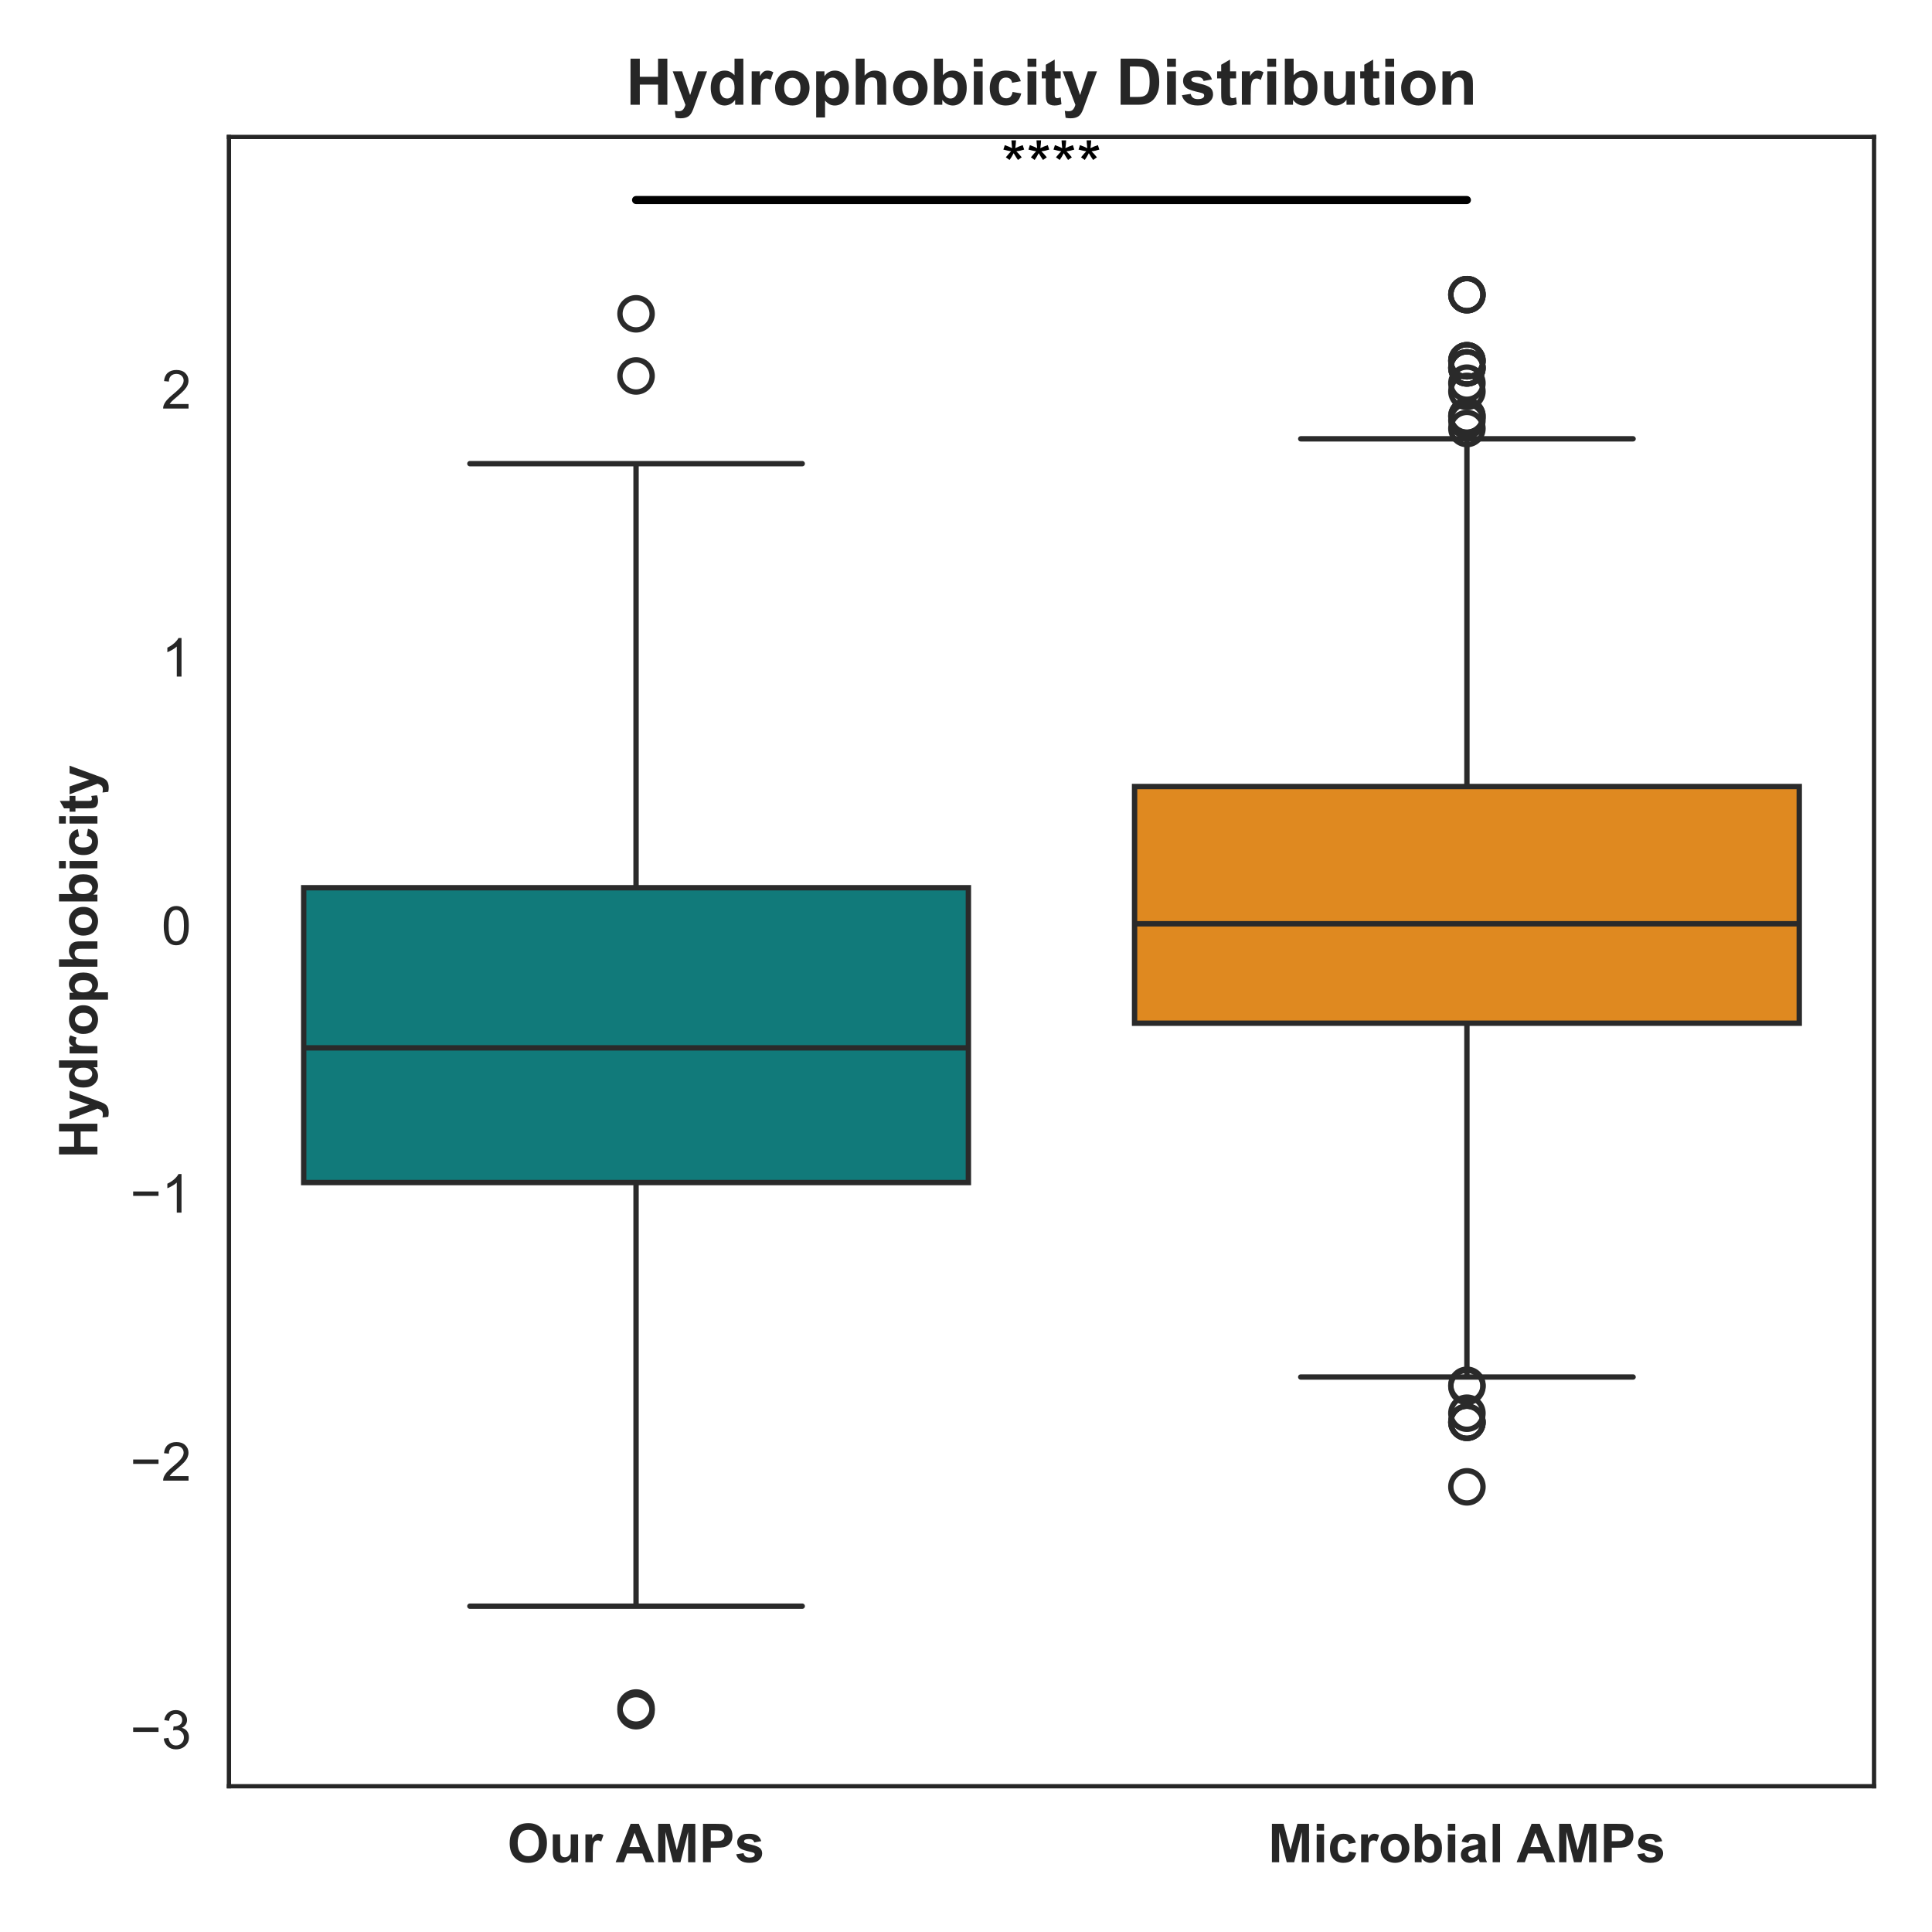
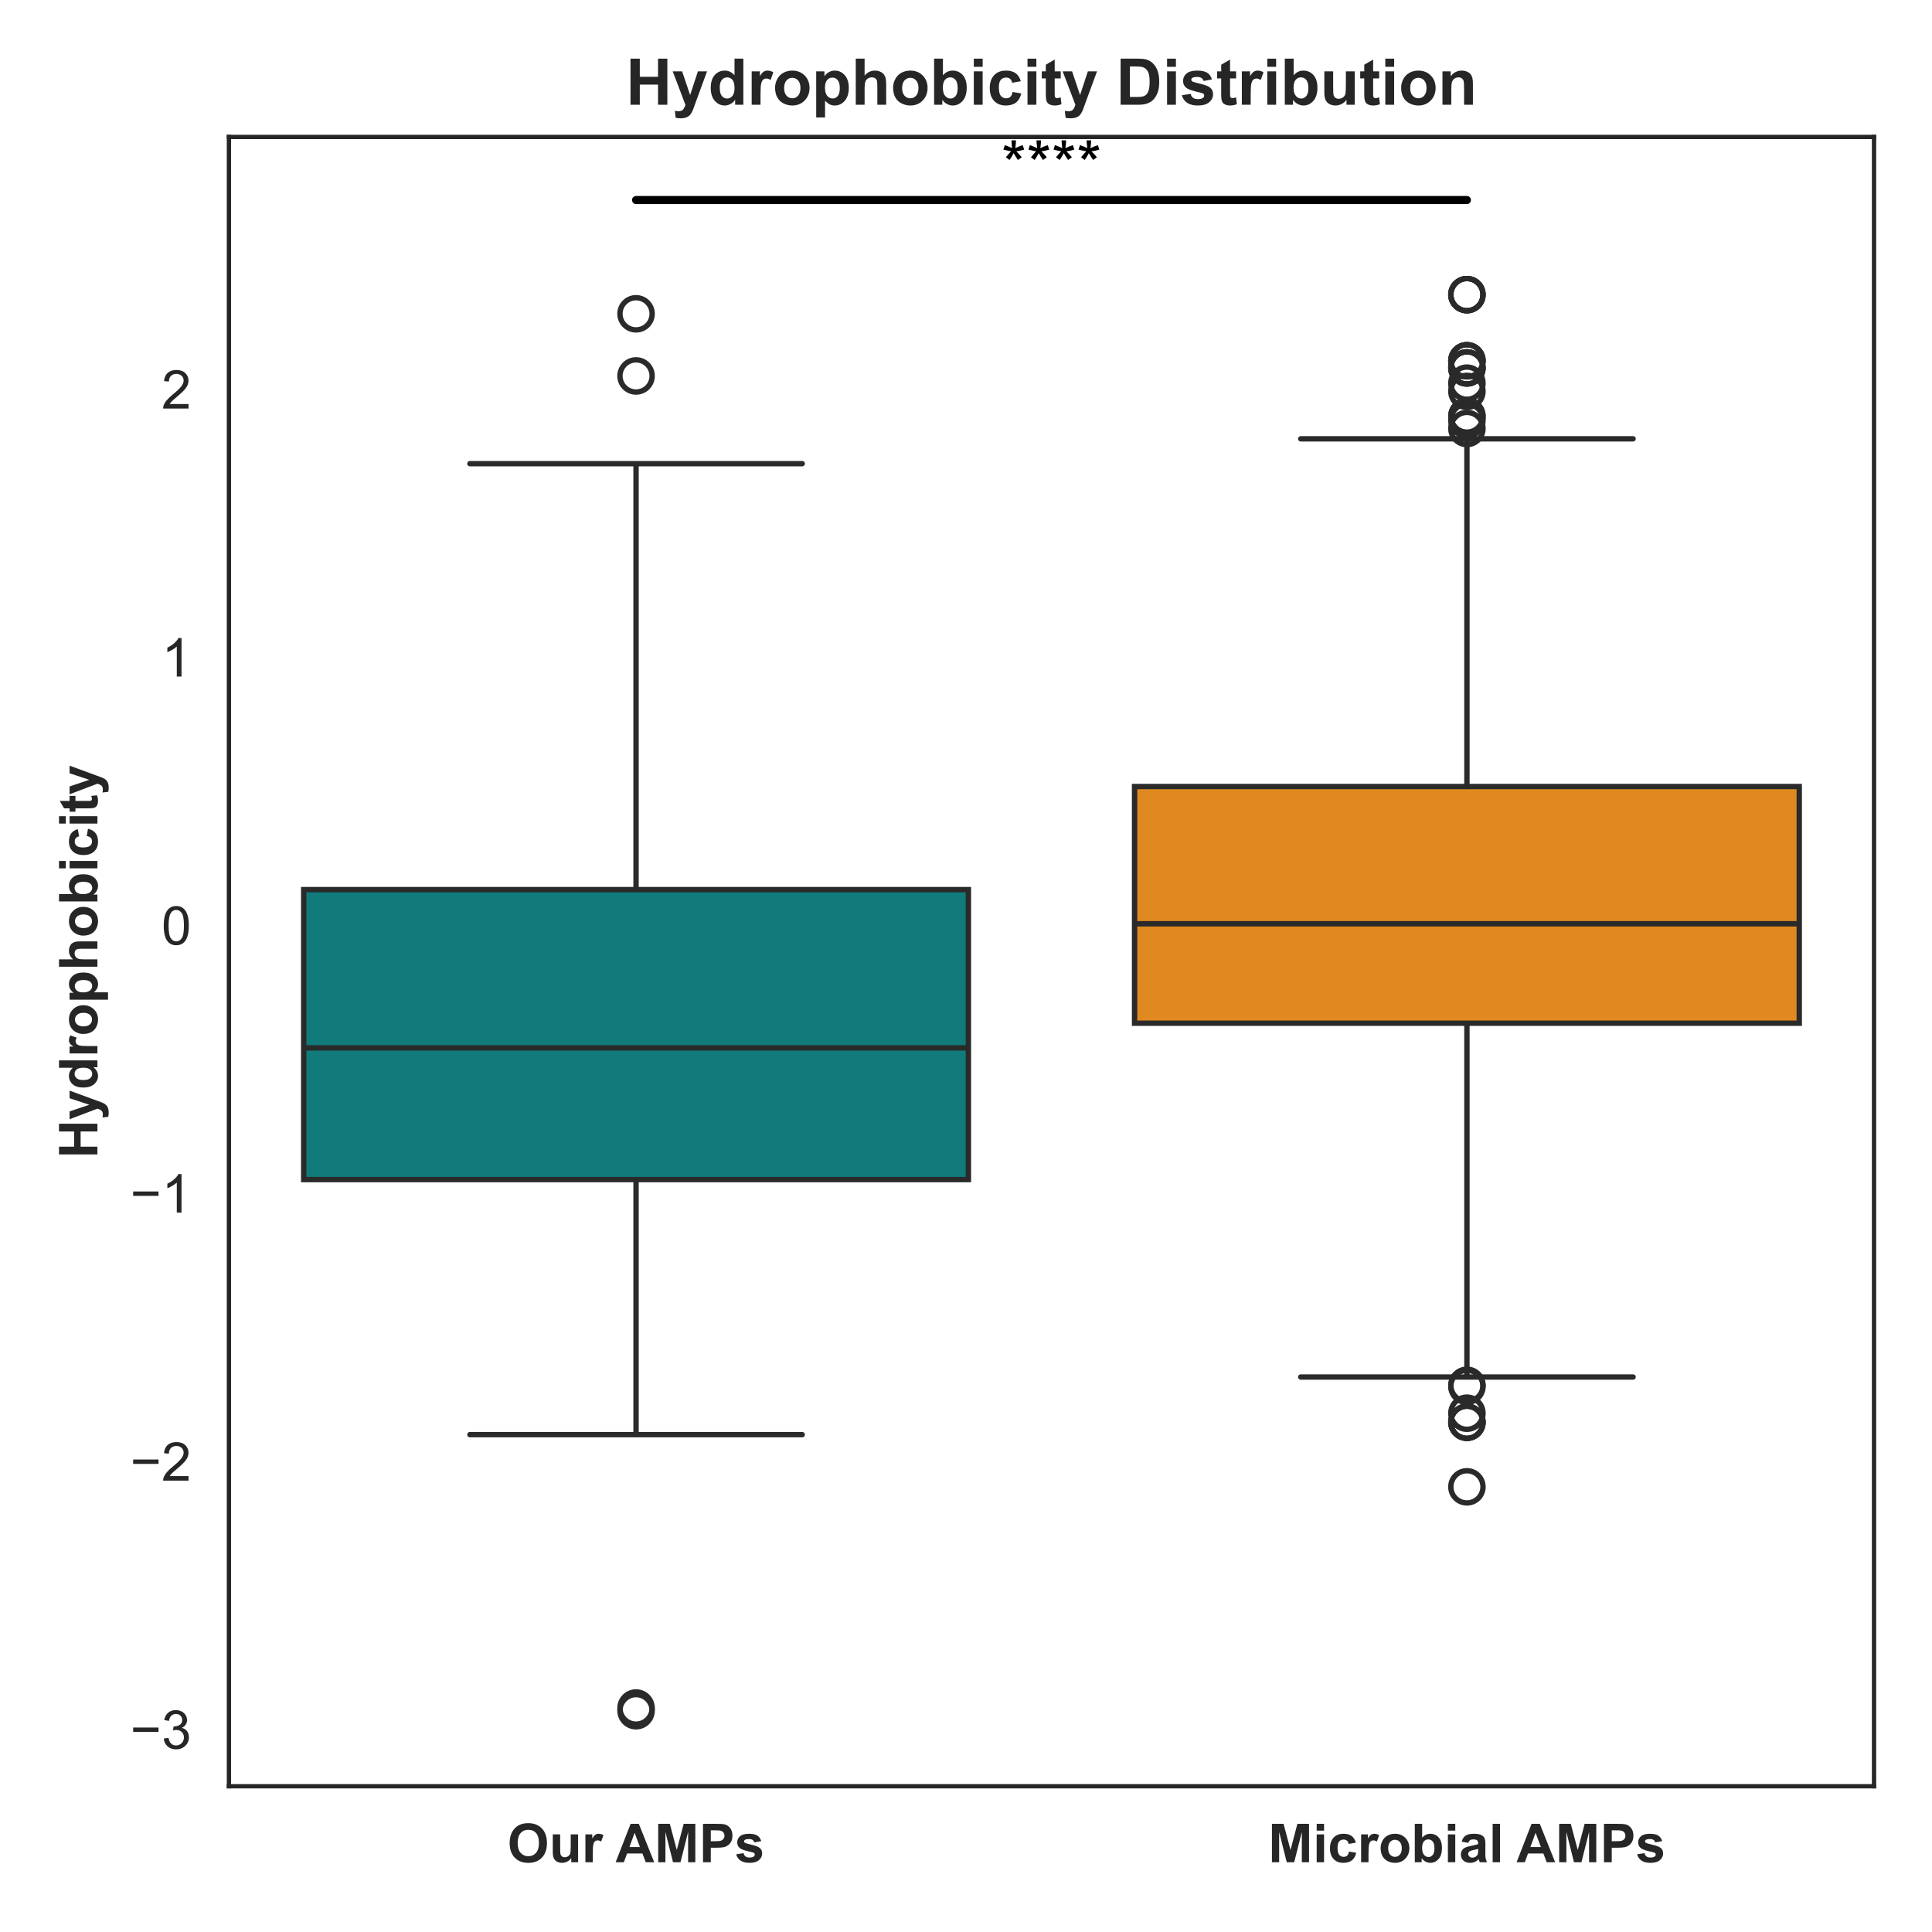
<svg xmlns="http://www.w3.org/2000/svg" xmlns:xlink="http://www.w3.org/1999/xlink" width="360pt" height="360pt" viewBox="0 0 360 360" version="1.1">
  <defs>
    <style type="text/css">*{stroke-linejoin: round; stroke-linecap: butt}</style>
  </defs>
  <g id="figure_1">
    <g id="patch_1">
      <path d="M 0 360  L 360 360  L 360 0  L 0 0  z " style="fill: #ffffff" />
    </g>
    <g id="axes_1">
      <g id="patch_2">
        <path d="M 42.657 332.84  L 349.2 332.84  L 349.2 25.519  L 42.657 25.519  z " style="fill: #ffffff" />
      </g>
      <g id="matplotlib.axis_1">
        <g id="xtick_1">
          <g id="text_1">
            <g style="fill: #262626" transform="translate(94.537 346.9978) scale(0.1 -0.1)">
              <defs>
                <path id="Arial-BoldMT-4f" d="M 278 2263  Q 278 2963 488 3438  Q 644 3788 914 4066  Q 1184 4344 1506 4478  Q 1934 4659 2494 4659  Q 3506 4659 4114 4031  Q 4722 3403 4722 2284  Q 4722 1175 4119 548  Q 3516 -78 2506 -78  Q 1484 -78 881 545  Q 278 1169 278 2263  z M 1231 2294  Q 1231 1516 1590 1114  Q 1950 713 2503 713  Q 3056 713 3411 1111  Q 3766 1509 3766 2306  Q 3766 3094 3420 3481  Q 3075 3869 2503 3869  Q 1931 3869 1581 3476  Q 1231 3084 1231 2294  z " transform="scale(0.015625)" />
                <path id="Arial-BoldMT-75" d="M 2644 0  L 2644 497  Q 2463 231 2167 78  Q 1872 -75 1544 -75  Q 1209 -75 943 72  Q 678 219 559 484  Q 441 750 441 1219  L 441 3319  L 1319 3319  L 1319 1794  Q 1319 1094 1367 936  Q 1416 778 1544 686  Q 1672 594 1869 594  Q 2094 594 2272 717  Q 2450 841 2515 1023  Q 2581 1206 2581 1919  L 2581 3319  L 3459 3319  L 3459 0  L 2644 0  z " transform="scale(0.015625)" />
                <path id="Arial-BoldMT-72" d="M 1300 0  L 422 0  L 422 3319  L 1238 3319  L 1238 2847  Q 1447 3181 1614 3287  Q 1781 3394 1994 3394  Q 2294 3394 2572 3228  L 2300 2463  Q 2078 2606 1888 2606  Q 1703 2606 1575 2504  Q 1447 2403 1373 2137  Q 1300 1872 1300 1025  L 1300 0  z " transform="scale(0.015625)" />
                <path id="Arial-BoldMT-20" transform="scale(0.015625)" />
                <path id="Arial-BoldMT-41" d="M 4597 0  L 3591 0  L 3191 1041  L 1359 1041  L 981 0  L 0 0  L 1784 4581  L 2763 4581  L 4597 0  z M 2894 1813  L 2263 3513  L 1644 1813  L 2894 1813  z " transform="scale(0.015625)" />
                <path id="Arial-BoldMT-4d" d="M 453 0  L 453 4581  L 1838 4581  L 2669 1456  L 3491 4581  L 4878 4581  L 4878 0  L 4019 0  L 4019 3606  L 3109 0  L 2219 0  L 1313 3606  L 1313 0  L 453 0  z " transform="scale(0.015625)" />
                <path id="Arial-BoldMT-50" d="M 466 0  L 466 4581  L 1950 4581  Q 2794 4581 3050 4513  Q 3444 4409 3709 4064  Q 3975 3719 3975 3172  Q 3975 2750 3822 2462  Q 3669 2175 3433 2011  Q 3197 1847 2953 1794  Q 2622 1728 1994 1728  L 1391 1728  L 1391 0  L 466 0  z M 1391 3806  L 1391 2506  L 1897 2506  Q 2444 2506 2628 2578  Q 2813 2650 2917 2803  Q 3022 2956 3022 3159  Q 3022 3409 2875 3571  Q 2728 3734 2503 3775  Q 2338 3806 1838 3806  L 1391 3806  z " transform="scale(0.015625)" />
                <path id="Arial-BoldMT-73" d="M 150 947  L 1031 1081  Q 1088 825 1259 692  Q 1431 559 1741 559  Q 2081 559 2253 684  Q 2369 772 2369 919  Q 2369 1019 2306 1084  Q 2241 1147 2013 1200  Q 950 1434 666 1628  Q 272 1897 272 2375  Q 272 2806 612 3100  Q 953 3394 1669 3394  Q 2350 3394 2681 3172  Q 3013 2950 3138 2516  L 2309 2363  Q 2256 2556 2107 2659  Q 1959 2763 1684 2763  Q 1338 2763 1188 2666  Q 1088 2597 1088 2488  Q 1088 2394 1175 2328  Q 1294 2241 1995 2081  Q 2697 1922 2975 1691  Q 3250 1456 3250 1038  Q 3250 581 2869 253  Q 2488 -75 1741 -75  Q 1063 -75 667 200  Q 272 475 150 947  z " transform="scale(0.015625)" />
              </defs>
              <use xlink:href="#Arial-BoldMT-4f" />
              <use xlink:href="#Arial-BoldMT-75" transform="translate(77.7832 0)" />
              <use xlink:href="#Arial-BoldMT-72" transform="translate(138.8672 0)" />
              <use xlink:href="#Arial-BoldMT-20" transform="translate(177.7832 0)" />
              <use xlink:href="#Arial-BoldMT-41" transform="translate(201.8164 0)" />
              <use xlink:href="#Arial-BoldMT-4d" transform="translate(274.0332 0)" />
              <use xlink:href="#Arial-BoldMT-50" transform="translate(357.334 0)" />
              <use xlink:href="#Arial-BoldMT-73" transform="translate(424.0332 0)" />
            </g>
          </g>
        </g>
        <g id="xtick_2">
          <g id="text_2">
            <g style="fill: #262626" transform="translate(236.2986 346.9978) scale(0.1 -0.1)">
              <defs>
                <path id="Arial-BoldMT-69" d="M 459 3769  L 459 4581  L 1338 4581  L 1338 3769  L 459 3769  z M 459 0  L 459 3319  L 1338 3319  L 1338 0  L 459 0  z " transform="scale(0.015625)" />
                <path id="Arial-BoldMT-63" d="M 3353 2338  L 2488 2181  Q 2444 2441 2289 2572  Q 2134 2703 1888 2703  Q 1559 2703 1364 2476  Q 1169 2250 1169 1719  Q 1169 1128 1367 884  Q 1566 641 1900 641  Q 2150 641 2309 783  Q 2469 925 2534 1272  L 3397 1125  Q 3263 531 2881 228  Q 2500 -75 1859 -75  Q 1131 -75 698 384  Q 266 844 266 1656  Q 266 2478 700 2936  Q 1134 3394 1875 3394  Q 2481 3394 2839 3133  Q 3197 2872 3353 2338  z " transform="scale(0.015625)" />
                <path id="Arial-BoldMT-6f" d="M 256 1706  Q 256 2144 472 2553  Q 688 2963 1083 3178  Q 1478 3394 1966 3394  Q 2719 3394 3200 2905  Q 3681 2416 3681 1669  Q 3681 916 3195 420  Q 2709 -75 1972 -75  Q 1516 -75 1102 131  Q 688 338 472 736  Q 256 1134 256 1706  z M 1156 1659  Q 1156 1166 1390 903  Q 1625 641 1969 641  Q 2313 641 2545 903  Q 2778 1166 2778 1666  Q 2778 2153 2545 2415  Q 2313 2678 1969 2678  Q 1625 2678 1390 2415  Q 1156 2153 1156 1659  z " transform="scale(0.015625)" />
                <path id="Arial-BoldMT-62" d="M 422 0  L 422 4581  L 1300 4581  L 1300 2931  Q 1706 3394 2263 3394  Q 2869 3394 3266 2955  Q 3663 2516 3663 1694  Q 3663 844 3258 384  Q 2853 -75 2275 -75  Q 1991 -75 1714 67  Q 1438 209 1238 488  L 1238 0  L 422 0  z M 1294 1731  Q 1294 1216 1456 969  Q 1684 619 2063 619  Q 2353 619 2558 867  Q 2763 1116 2763 1650  Q 2763 2219 2556 2470  Q 2350 2722 2028 2722  Q 1713 2722 1503 2476  Q 1294 2231 1294 1731  z " transform="scale(0.015625)" />
                <path id="Arial-BoldMT-61" d="M 1116 2306  L 319 2450  Q 453 2931 781 3162  Q 1109 3394 1756 3394  Q 2344 3394 2631 3255  Q 2919 3116 3036 2902  Q 3153 2688 3153 2116  L 3144 1091  Q 3144 653 3186 445  Q 3228 238 3344 0  L 2475 0  Q 2441 88 2391 259  Q 2369 338 2359 363  Q 2134 144 1878 34  Q 1622 -75 1331 -75  Q 819 -75 523 203  Q 228 481 228 906  Q 228 1188 362 1408  Q 497 1628 739 1745  Q 981 1863 1438 1950  Q 2053 2066 2291 2166  L 2291 2253  Q 2291 2506 2166 2614  Q 2041 2722 1694 2722  Q 1459 2722 1328 2630  Q 1197 2538 1116 2306  z M 2291 1594  Q 2122 1538 1756 1459  Q 1391 1381 1278 1306  Q 1106 1184 1106 997  Q 1106 813 1243 678  Q 1381 544 1594 544  Q 1831 544 2047 700  Q 2206 819 2256 991  Q 2291 1103 2291 1419  L 2291 1594  z " transform="scale(0.015625)" />
                <path id="Arial-BoldMT-6c" d="M 459 0  L 459 4581  L 1338 4581  L 1338 0  L 459 0  z " transform="scale(0.015625)" />
              </defs>
              <use xlink:href="#Arial-BoldMT-4d" />
              <use xlink:href="#Arial-BoldMT-69" transform="translate(83.30078 0)" />
              <use xlink:href="#Arial-BoldMT-63" transform="translate(111.084 0)" />
              <use xlink:href="#Arial-BoldMT-72" transform="translate(166.6992 0)" />
              <use xlink:href="#Arial-BoldMT-6f" transform="translate(205.6152 0)" />
              <use xlink:href="#Arial-BoldMT-62" transform="translate(266.6992 0)" />
              <use xlink:href="#Arial-BoldMT-69" transform="translate(327.7832 0)" />
              <use xlink:href="#Arial-BoldMT-61" transform="translate(355.5664 0)" />
              <use xlink:href="#Arial-BoldMT-6c" transform="translate(411.1816 0)" />
              <use xlink:href="#Arial-BoldMT-20" transform="translate(438.9648 0)" />
              <use xlink:href="#Arial-BoldMT-41" transform="translate(462.998 0)" />
              <use xlink:href="#Arial-BoldMT-4d" transform="translate(535.2148 0)" />
              <use xlink:href="#Arial-BoldMT-50" transform="translate(618.5156 0)" />
              <use xlink:href="#Arial-BoldMT-73" transform="translate(685.2148 0)" />
            </g>
          </g>
        </g>
      </g>
      <g id="matplotlib.axis_2">
        <g id="ytick_1">
          <g id="text_3">
            <g style="fill: #262626" transform="translate(24.25594 325.8402) scale(0.1 -0.1)">
              <defs>
                <path id="ArialMT-2212" d="M 3381 1997  L 356 1997  L 356 2522  L 3381 2522  L 3381 1997  z " transform="scale(0.015625)" />
                <path id="ArialMT-33" d="M 269 1209  L 831 1284  Q 928 806 1161 595  Q 1394 384 1728 384  Q 2125 384 2398 659  Q 2672 934 2672 1341  Q 2672 1728 2419 1979  Q 2166 2231 1775 2231  Q 1616 2231 1378 2169  L 1441 2663  Q 1497 2656 1531 2656  Q 1891 2656 2178 2843  Q 2466 3031 2466 3422  Q 2466 3731 2256 3934  Q 2047 4138 1716 4138  Q 1388 4138 1169 3931  Q 950 3725 888 3313  L 325 3413  Q 428 3978 793 4289  Q 1159 4600 1703 4600  Q 2078 4600 2393 4439  Q 2709 4278 2876 4000  Q 3044 3722 3044 3409  Q 3044 3113 2884 2869  Q 2725 2625 2413 2481  Q 2819 2388 3044 2092  Q 3269 1797 3269 1353  Q 3269 753 2831 336  Q 2394 -81 1725 -81  Q 1122 -81 723 278  Q 325 638 269 1209  z " transform="scale(0.015625)" />
              </defs>
              <use xlink:href="#ArialMT-2212" />
              <use xlink:href="#ArialMT-33" transform="translate(58.39844 0)" />
            </g>
          </g>
        </g>
        <g id="ytick_2">
          <g id="text_4">
            <g style="fill: #262626" transform="translate(24.25594 275.8976) scale(0.1 -0.1)">
              <defs>
                <path id="ArialMT-32" d="M 3222 541  L 3222 0  L 194 0  Q 188 203 259 391  Q 375 700 629 1000  Q 884 1300 1366 1694  Q 2113 2306 2375 2664  Q 2638 3022 2638 3341  Q 2638 3675 2398 3904  Q 2159 4134 1775 4134  Q 1369 4134 1125 3890  Q 881 3647 878 3216  L 300 3275  Q 359 3922 746 4261  Q 1134 4600 1788 4600  Q 2447 4600 2831 4234  Q 3216 3869 3216 3328  Q 3216 3053 3103 2787  Q 2991 2522 2730 2228  Q 2469 1934 1863 1422  Q 1356 997 1212 845  Q 1069 694 975 541  L 3222 541  z " transform="scale(0.015625)" />
              </defs>
              <use xlink:href="#ArialMT-2212" />
              <use xlink:href="#ArialMT-32" transform="translate(58.39844 0)" />
            </g>
          </g>
        </g>
        <g id="ytick_3">
          <g id="text_5">
            <g style="fill: #262626" transform="translate(24.25594 225.9549) scale(0.1 -0.1)">
              <defs>
                <path id="ArialMT-31" d="M 2384 0  L 1822 0  L 1822 3584  Q 1619 3391 1289 3197  Q 959 3003 697 2906  L 697 3450  Q 1169 3672 1522 3987  Q 1875 4303 2022 4600  L 2384 4600  L 2384 0  z " transform="scale(0.015625)" />
              </defs>
              <use xlink:href="#ArialMT-2212" />
              <use xlink:href="#ArialMT-31" transform="translate(58.39844 0)" />
            </g>
          </g>
        </g>
        <g id="ytick_4">
          <g id="text_6">
            <g style="fill: #262626" transform="translate(30.09656 176.0123) scale(0.1 -0.1)">
              <defs>
                <path id="ArialMT-30" d="M 266 2259  Q 266 3072 433 3567  Q 600 4063 929 4331  Q 1259 4600 1759 4600  Q 2128 4600 2406 4451  Q 2684 4303 2865 4023  Q 3047 3744 3150 3342  Q 3253 2941 3253 2259  Q 3253 1453 3087 958  Q 2922 463 2592 192  Q 2263 -78 1759 -78  Q 1097 -78 719 397  Q 266 969 266 2259  z M 844 2259  Q 844 1131 1108 757  Q 1372 384 1759 384  Q 2147 384 2411 759  Q 2675 1134 2675 2259  Q 2675 3391 2411 3762  Q 2147 4134 1753 4134  Q 1366 4134 1134 3806  Q 844 3388 844 2259  z " transform="scale(0.015625)" />
              </defs>
              <use xlink:href="#ArialMT-30" />
            </g>
          </g>
        </g>
        <g id="ytick_5">
          <g id="text_7">
            <g style="fill: #262626" transform="translate(30.09656 126.0696) scale(0.1 -0.1)">
              <use xlink:href="#ArialMT-31" />
            </g>
          </g>
        </g>
        <g id="ytick_6">
          <g id="text_8">
            <g style="fill: #262626" transform="translate(30.09656 76.12698) scale(0.1 -0.1)">
              <use xlink:href="#ArialMT-32" />
            </g>
          </g>
        </g>
        <g id="text_9">
          <g style="fill: #262626" transform="translate(18.15125 215.8442) rotate(-90) scale(0.1 -0.1)">
            <defs>
              <path id="Arial-BoldMT-48" d="M 469 0  L 469 4581  L 1394 4581  L 1394 2778  L 3206 2778  L 3206 4581  L 4131 4581  L 4131 0  L 3206 0  L 3206 2003  L 1394 2003  L 1394 0  L 469 0  z " transform="scale(0.015625)" />
              <path id="Arial-BoldMT-79" d="M 44 3319  L 978 3319  L 1772 963  L 2547 3319  L 3456 3319  L 2284 125  L 2075 -453  Q 1959 -744 1854 -897  Q 1750 -1050 1614 -1145  Q 1478 -1241 1279 -1294  Q 1081 -1347 831 -1347  Q 578 -1347 334 -1294  L 256 -606  Q 463 -647 628 -647  Q 934 -647 1081 -467  Q 1228 -288 1306 -9  L 44 3319  z " transform="scale(0.015625)" />
              <path id="Arial-BoldMT-64" d="M 3503 0  L 2688 0  L 2688 488  Q 2484 203 2207 64  Q 1931 -75 1650 -75  Q 1078 -75 670 386  Q 263 847 263 1672  Q 263 2516 659 2955  Q 1056 3394 1663 3394  Q 2219 3394 2625 2931  L 2625 4581  L 3503 4581  L 3503 0  z M 1159 1731  Q 1159 1200 1306 963  Q 1519 619 1900 619  Q 2203 619 2415 876  Q 2628 1134 2628 1647  Q 2628 2219 2422 2470  Q 2216 2722 1894 2722  Q 1581 2722 1370 2473  Q 1159 2225 1159 1731  z " transform="scale(0.015625)" />
              <path id="Arial-BoldMT-70" d="M 434 3319  L 1253 3319  L 1253 2831  Q 1413 3081 1684 3237  Q 1956 3394 2288 3394  Q 2866 3394 3269 2941  Q 3672 2488 3672 1678  Q 3672 847 3265 386  Q 2859 -75 2281 -75  Q 2006 -75 1782 34  Q 1559 144 1313 409  L 1313 -1263  L 434 -1263  L 434 3319  z M 1303 1716  Q 1303 1156 1525 889  Q 1747 622 2066 622  Q 2372 622 2575 867  Q 2778 1113 2778 1672  Q 2778 2194 2568 2447  Q 2359 2700 2050 2700  Q 1728 2700 1515 2451  Q 1303 2203 1303 1716  z " transform="scale(0.015625)" />
              <path id="Arial-BoldMT-68" d="M 1334 4581  L 1334 2897  Q 1759 3394 2350 3394  Q 2653 3394 2897 3281  Q 3141 3169 3264 2994  Q 3388 2819 3433 2606  Q 3478 2394 3478 1947  L 3478 0  L 2600 0  L 2600 1753  Q 2600 2275 2550 2415  Q 2500 2556 2373 2639  Q 2247 2722 2056 2722  Q 1838 2722 1666 2615  Q 1494 2509 1414 2295  Q 1334 2081 1334 1663  L 1334 0  L 456 0  L 456 4581  L 1334 4581  z " transform="scale(0.015625)" />
              <path id="Arial-BoldMT-74" d="M 1981 3319  L 1981 2619  L 1381 2619  L 1381 1281  Q 1381 875 1398 808  Q 1416 741 1477 697  Q 1538 653 1625 653  Q 1747 653 1978 738  L 2053 56  Q 1747 -75 1359 -75  Q 1122 -75 931 4  Q 741 84 652 211  Q 563 338 528 553  Q 500 706 500 1172  L 500 2619  L 97 2619  L 97 3319  L 500 3319  L 500 3978  L 1381 4491  L 1381 3319  L 1981 3319  z " transform="scale(0.015625)" />
            </defs>
            <use xlink:href="#Arial-BoldMT-48" />
            <use xlink:href="#Arial-BoldMT-79" transform="translate(72.2168 0)" />
            <use xlink:href="#Arial-BoldMT-64" transform="translate(127.832 0)" />
            <use xlink:href="#Arial-BoldMT-72" transform="translate(188.916 0)" />
            <use xlink:href="#Arial-BoldMT-6f" transform="translate(227.832 0)" />
            <use xlink:href="#Arial-BoldMT-70" transform="translate(288.916 0)" />
            <use xlink:href="#Arial-BoldMT-68" transform="translate(350 0)" />
            <use xlink:href="#Arial-BoldMT-6f" transform="translate(411.084 0)" />
            <use xlink:href="#Arial-BoldMT-62" transform="translate(472.168 0)" />
            <use xlink:href="#Arial-BoldMT-69" transform="translate(533.252 0)" />
            <use xlink:href="#Arial-BoldMT-63" transform="translate(561.0352 0)" />
            <use xlink:href="#Arial-BoldMT-69" transform="translate(616.6504 0)" />
            <use xlink:href="#Arial-BoldMT-74" transform="translate(644.4336 0)" />
            <use xlink:href="#Arial-BoldMT-79" transform="translate(677.7344 0)" />
          </g>
        </g>
      </g>
      <g id="patch_3">
-         <path d="M 56.591 220.352  L 180.447 220.352  L 180.447 165.416  L 56.591 165.416  L 56.591 220.352  z " clip-path="url(#p7735f51723)" style="fill: #117a7a; stroke: #2a2a2a; stroke-linejoin: miter" />
+         <path d="M 56.591 219.799  L 180.447 219.799  L 180.447 165.766  L 56.591 165.766  L 56.591 219.799  z " clip-path="url(#p5ec2bdd826)" style="fill: #117a7a; stroke: #2a2a2a; stroke-linejoin: miter" />
      </g>
      <g id="line2d_1">
-         <path d="M 118.519 220.352  L 118.519 299.288  " clip-path="url(#p7735f51723)" style="fill: none; stroke: #2a2a2a" />
+         <path d="M 118.519 219.799  L 118.519 267.324  " clip-path="url(#p5ec2bdd826)" style="fill: none; stroke: #2a2a2a" />
      </g>
      <g id="line2d_2">
-         <path d="M 118.519 165.416  L 118.519 86.396  " clip-path="url(#p7735f51723)" style="fill: none; stroke: #2a2a2a" />
+         <path d="M 118.519 165.766  L 118.519 86.396  " clip-path="url(#p5ec2bdd826)" style="fill: none; stroke: #2a2a2a" />
      </g>
      <g id="line2d_3">
-         <path d="M 87.555 299.288  L 149.483 299.288  " clip-path="url(#p7735f51723)" style="fill: none; stroke: #2a2a2a; stroke-linecap: round" />
+         <path d="M 87.555 267.324  L 149.483 267.324  " clip-path="url(#p5ec2bdd826)" style="fill: none; stroke: #2a2a2a; stroke-linecap: round" />
      </g>
      <g id="line2d_4">
-         <path d="M 87.555 86.396  L 149.483 86.396  " clip-path="url(#p7735f51723)" style="fill: none; stroke: #2a2a2a; stroke-linecap: round" />
+         <path d="M 87.555 86.396  L 149.483 86.396  " clip-path="url(#p5ec2bdd826)" style="fill: none; stroke: #2a2a2a; stroke-linecap: round" />
      </g>
      <g id="line2d_5">
        <defs>
-           <path id="mf0a4cd61df" d="M 0 3  C 0.796 3 1.559 2.684 2.121 2.121  C 2.684 1.559 3 0.796 3 0  C 3 -0.796 2.684 -1.559 2.121 -2.121  C 1.559 -2.684 0.796 -3 0 -3  C -0.796 -3 -1.559 -2.684 -2.121 -2.121  C -2.684 -1.559 -3 -0.796 -3 0  C -3 0.796 -2.684 1.559 -2.121 2.121  C -1.559 2.684 -0.796 3 0 3  z " style="stroke: #2a2a2a" />
+           <path id="me383f03455" d="M 0 3  C 0.796 3 1.559 2.684 2.121 2.121  C 2.684 1.559 3 0.796 3 0  C 3 -0.796 2.684 -1.559 2.121 -2.121  C 1.559 -2.684 0.796 -3 0 -3  C -0.796 -3 -1.559 -2.684 -2.121 -2.121  C -2.684 -1.559 -3 -0.796 -3 0  C -3 0.796 -2.684 1.559 -2.121 2.121  C -1.559 2.684 -0.796 3 0 3  z " style="stroke: #2a2a2a" />
        </defs>
-         <g clip-path="url(#p7735f51723)">
-           <use xlink:href="#mf0a4cd61df" x="118.519" y="318.266" style="fill-opacity: 0; stroke: #2a2a2a" />
-           <use xlink:href="#mf0a4cd61df" x="118.519" y="318.765" style="fill-opacity: 0; stroke: #2a2a2a" />
-           <use xlink:href="#mf0a4cd61df" x="118.519" y="70.051" style="fill-opacity: 0; stroke: #2a2a2a" />
-           <use xlink:href="#mf0a4cd61df" x="118.519" y="58.473" style="fill-opacity: 0; stroke: #2a2a2a" />
+         <g clip-path="url(#p5ec2bdd826)">
+           <use xlink:href="#me383f03455" x="118.519" y="318.266" style="fill-opacity: 0; stroke: #2a2a2a" />
+           <use xlink:href="#me383f03455" x="118.519" y="318.765" style="fill-opacity: 0; stroke: #2a2a2a" />
+           <use xlink:href="#me383f03455" x="118.519" y="70.051" style="fill-opacity: 0; stroke: #2a2a2a" />
+           <use xlink:href="#me383f03455" x="118.519" y="58.473" style="fill-opacity: 0; stroke: #2a2a2a" />
        </g>
      </g>
      <g id="patch_4">
-         <path d="M 211.411 190.662  L 335.266 190.662  L 335.266 146.557  L 211.411 146.557  L 211.411 190.662  z " clip-path="url(#p7735f51723)" style="fill: #df8920; stroke: #2a2a2a; stroke-linejoin: miter" />
+         <path d="M 211.411 190.662  L 335.266 190.662  L 335.266 146.557  L 211.411 146.557  L 211.411 190.662  z " clip-path="url(#p5ec2bdd826)" style="fill: #df8920; stroke: #2a2a2a; stroke-linejoin: miter" />
      </g>
      <g id="line2d_6">
-         <path d="M 273.338 190.662  L 273.338 256.587  " clip-path="url(#p7735f51723)" style="fill: none; stroke: #2a2a2a" />
+         <path d="M 273.338 190.662  L 273.338 256.587  " clip-path="url(#p5ec2bdd826)" style="fill: none; stroke: #2a2a2a" />
      </g>
      <g id="line2d_7">
-         <path d="M 273.338 146.557  L 273.338 81.768  " clip-path="url(#p7735f51723)" style="fill: none; stroke: #2a2a2a" />
+         <path d="M 273.338 146.557  L 273.338 81.768  " clip-path="url(#p5ec2bdd826)" style="fill: none; stroke: #2a2a2a" />
      </g>
      <g id="line2d_8">
-         <path d="M 242.375 256.587  L 304.302 256.587  " clip-path="url(#p7735f51723)" style="fill: none; stroke: #2a2a2a; stroke-linecap: round" />
+         <path d="M 242.375 256.587  L 304.302 256.587  " clip-path="url(#p5ec2bdd826)" style="fill: none; stroke: #2a2a2a; stroke-linecap: round" />
      </g>
      <g id="line2d_9">
-         <path d="M 242.375 81.768  L 304.302 81.768  " clip-path="url(#p7735f51723)" style="fill: none; stroke: #2a2a2a; stroke-linecap: round" />
+         <path d="M 242.375 81.768  L 304.302 81.768  " clip-path="url(#p5ec2bdd826)" style="fill: none; stroke: #2a2a2a; stroke-linecap: round" />
      </g>
      <g id="line2d_10">
-         <g clip-path="url(#p7735f51723)">
-           <use xlink:href="#mf0a4cd61df" x="273.338" y="277.05" style="fill-opacity: 0; stroke: #2a2a2a" />
-           <use xlink:href="#mf0a4cd61df" x="273.338" y="258.124" style="fill-opacity: 0; stroke: #2a2a2a" />
-           <use xlink:href="#mf0a4cd61df" x="273.338" y="265.019" style="fill-opacity: 0; stroke: #2a2a2a" />
-           <use xlink:href="#mf0a4cd61df" x="273.338" y="265.019" style="fill-opacity: 0; stroke: #2a2a2a" />
-           <use xlink:href="#mf0a4cd61df" x="273.338" y="265.019" style="fill-opacity: 0; stroke: #2a2a2a" />
-           <use xlink:href="#mf0a4cd61df" x="273.338" y="258.335" style="fill-opacity: 0; stroke: #2a2a2a" />
-           <use xlink:href="#mf0a4cd61df" x="273.338" y="263.329" style="fill-opacity: 0; stroke: #2a2a2a" />
-           <use xlink:href="#mf0a4cd61df" x="273.338" y="77.542" style="fill-opacity: 0; stroke: #2a2a2a" />
-           <use xlink:href="#mf0a4cd61df" x="273.338" y="77.542" style="fill-opacity: 0; stroke: #2a2a2a" />
-           <use xlink:href="#mf0a4cd61df" x="273.338" y="71.396" style="fill-opacity: 0; stroke: #2a2a2a" />
-           <use xlink:href="#mf0a4cd61df" x="273.338" y="78.311" style="fill-opacity: 0; stroke: #2a2a2a" />
-           <use xlink:href="#mf0a4cd61df" x="273.338" y="72.932" style="fill-opacity: 0; stroke: #2a2a2a" />
-           <use xlink:href="#mf0a4cd61df" x="273.338" y="79.847" style="fill-opacity: 0; stroke: #2a2a2a" />
-           <use xlink:href="#mf0a4cd61df" x="273.338" y="54.902" style="fill-opacity: 0; stroke: #2a2a2a" />
-           <use xlink:href="#mf0a4cd61df" x="273.338" y="67.221" style="fill-opacity: 0; stroke: #2a2a2a" />
-           <use xlink:href="#mf0a4cd61df" x="273.338" y="68.553" style="fill-opacity: 0; stroke: #2a2a2a" />
-           <use xlink:href="#mf0a4cd61df" x="273.338" y="67.221" style="fill-opacity: 0; stroke: #2a2a2a" />
-           <use xlink:href="#mf0a4cd61df" x="273.338" y="54.902" style="fill-opacity: 0; stroke: #2a2a2a" />
-           <use xlink:href="#mf0a4cd61df" x="273.338" y="68.553" style="fill-opacity: 0; stroke: #2a2a2a" />
-           <use xlink:href="#mf0a4cd61df" x="273.338" y="67.221" style="fill-opacity: 0; stroke: #2a2a2a" />
-           <use xlink:href="#mf0a4cd61df" x="273.338" y="54.902" style="fill-opacity: 0; stroke: #2a2a2a" />
-           <use xlink:href="#mf0a4cd61df" x="273.338" y="68.553" style="fill-opacity: 0; stroke: #2a2a2a" />
+         <g clip-path="url(#p5ec2bdd826)">
+           <use xlink:href="#me383f03455" x="273.338" y="277.05" style="fill-opacity: 0; stroke: #2a2a2a" />
+           <use xlink:href="#me383f03455" x="273.338" y="258.124" style="fill-opacity: 0; stroke: #2a2a2a" />
+           <use xlink:href="#me383f03455" x="273.338" y="265.019" style="fill-opacity: 0; stroke: #2a2a2a" />
+           <use xlink:href="#me383f03455" x="273.338" y="265.019" style="fill-opacity: 0; stroke: #2a2a2a" />
+           <use xlink:href="#me383f03455" x="273.338" y="265.019" style="fill-opacity: 0; stroke: #2a2a2a" />
+           <use xlink:href="#me383f03455" x="273.338" y="258.335" style="fill-opacity: 0; stroke: #2a2a2a" />
+           <use xlink:href="#me383f03455" x="273.338" y="263.329" style="fill-opacity: 0; stroke: #2a2a2a" />
+           <use xlink:href="#me383f03455" x="273.338" y="77.542" style="fill-opacity: 0; stroke: #2a2a2a" />
+           <use xlink:href="#me383f03455" x="273.338" y="77.542" style="fill-opacity: 0; stroke: #2a2a2a" />
+           <use xlink:href="#me383f03455" x="273.338" y="71.396" style="fill-opacity: 0; stroke: #2a2a2a" />
+           <use xlink:href="#me383f03455" x="273.338" y="78.311" style="fill-opacity: 0; stroke: #2a2a2a" />
+           <use xlink:href="#me383f03455" x="273.338" y="72.932" style="fill-opacity: 0; stroke: #2a2a2a" />
+           <use xlink:href="#me383f03455" x="273.338" y="79.847" style="fill-opacity: 0; stroke: #2a2a2a" />
+           <use xlink:href="#me383f03455" x="273.338" y="54.902" style="fill-opacity: 0; stroke: #2a2a2a" />
+           <use xlink:href="#me383f03455" x="273.338" y="67.221" style="fill-opacity: 0; stroke: #2a2a2a" />
+           <use xlink:href="#me383f03455" x="273.338" y="68.553" style="fill-opacity: 0; stroke: #2a2a2a" />
+           <use xlink:href="#me383f03455" x="273.338" y="67.221" style="fill-opacity: 0; stroke: #2a2a2a" />
+           <use xlink:href="#me383f03455" x="273.338" y="54.902" style="fill-opacity: 0; stroke: #2a2a2a" />
+           <use xlink:href="#me383f03455" x="273.338" y="68.553" style="fill-opacity: 0; stroke: #2a2a2a" />
+           <use xlink:href="#me383f03455" x="273.338" y="67.221" style="fill-opacity: 0; stroke: #2a2a2a" />
+           <use xlink:href="#me383f03455" x="273.338" y="54.902" style="fill-opacity: 0; stroke: #2a2a2a" />
+           <use xlink:href="#me383f03455" x="273.338" y="68.553" style="fill-opacity: 0; stroke: #2a2a2a" />
        </g>
      </g>
      <g id="line2d_11">
-         <path d="M 118.519 37.272  L 273.338 37.272  " clip-path="url(#p7735f51723)" style="fill: none; stroke: #000000; stroke-width: 1.5; stroke-linecap: round" />
+         <path d="M 118.519 37.272  L 273.338 37.272  " clip-path="url(#p5ec2bdd826)" style="fill: none; stroke: #000000; stroke-width: 1.5; stroke-linecap: round" />
      </g>
      <g id="line2d_12">
-         <path d="M 56.591 195.252  L 180.447 195.252  " clip-path="url(#p7735f51723)" style="fill: none; stroke: #2a2a2a" />
+         <path d="M 56.591 195.252  L 180.447 195.252  " clip-path="url(#p5ec2bdd826)" style="fill: none; stroke: #2a2a2a" />
      </g>
      <g id="line2d_13">
-         <path d="M 211.411 172.133  L 335.266 172.133  " clip-path="url(#p7735f51723)" style="fill: none; stroke: #2a2a2a" />
+         <path d="M 211.411 172.133  L 335.266 172.133  " clip-path="url(#p5ec2bdd826)" style="fill: none; stroke: #2a2a2a" />
      </g>
      <g id="patch_5">
        <path d="M 42.657 332.84  L 42.657 25.519  " style="fill: none; stroke: #262626; stroke-width: 0.8; stroke-linejoin: miter; stroke-linecap: square" />
      </g>
      <g id="patch_6">
        <path d="M 349.2 332.84  L 349.2 25.519  " style="fill: none; stroke: #262626; stroke-width: 0.8; stroke-linejoin: miter; stroke-linecap: square" />
      </g>
      <g id="patch_7">
        <path d="M 42.657 332.84  L 349.2 332.84  " style="fill: none; stroke: #262626; stroke-width: 0.8; stroke-linejoin: miter; stroke-linecap: square" />
      </g>
      <g id="patch_8">
        <path d="M 42.657 25.519  L 349.2 25.519  " style="fill: none; stroke: #262626; stroke-width: 0.8; stroke-linejoin: miter; stroke-linecap: square" />
      </g>
      <g id="text_10">
        <g transform="translate(186.5875 34.88692) scale(0.12 -0.12)">
          <defs>
            <path id="ArialMT-2a" d="M 200 3741  L 344 4184  Q 841 4009 1066 3881  Q 1006 4447 1003 4659  L 1456 4659  Q 1447 4350 1384 3884  Q 1706 4047 2122 4184  L 2266 3741  Q 1869 3609 1488 3566  Q 1678 3400 2025 2975  L 1650 2709  Q 1469 2956 1222 3381  Q 991 2941 816 2709  L 447 2975  Q 809 3422 966 3566  Q 563 3644 200 3741  z " transform="scale(0.015625)" />
          </defs>
          <use xlink:href="#ArialMT-2a" />
          <use xlink:href="#ArialMT-2a" transform="translate(38.91602 0)" />
          <use xlink:href="#ArialMT-2a" transform="translate(77.83203 0)" />
          <use xlink:href="#ArialMT-2a" transform="translate(116.748 0)" />
        </g>
      </g>
      <g id="text_11">
        <g style="fill: #262626" transform="translate(116.6041 19.51875) scale(0.12 -0.12)">
          <defs>
            <path id="Arial-BoldMT-44" d="M 463 4581  L 2153 4581  Q 2725 4581 3025 4494  Q 3428 4375 3715 4072  Q 4003 3769 4153 3330  Q 4303 2891 4303 2247  Q 4303 1681 4163 1272  Q 3991 772 3672 463  Q 3431 228 3022 97  Q 2716 0 2203 0  L 463 0  L 463 4581  z M 1388 3806  L 1388 772  L 2078 772  Q 2466 772 2638 816  Q 2863 872 3011 1006  Q 3159 1141 3253 1448  Q 3347 1756 3347 2288  Q 3347 2819 3253 3103  Q 3159 3388 2990 3547  Q 2822 3706 2563 3763  Q 2369 3806 1803 3806  L 1388 3806  z " transform="scale(0.015625)" />
            <path id="Arial-BoldMT-6e" d="M 3478 0  L 2600 0  L 2600 1694  Q 2600 2231 2544 2389  Q 2488 2547 2361 2634  Q 2234 2722 2056 2722  Q 1828 2722 1647 2597  Q 1466 2472 1398 2265  Q 1331 2059 1331 1503  L 1331 0  L 453 0  L 453 3319  L 1269 3319  L 1269 2831  Q 1703 3394 2363 3394  Q 2653 3394 2893 3289  Q 3134 3184 3257 3021  Q 3381 2859 3429 2653  Q 3478 2447 3478 2063  L 3478 0  z " transform="scale(0.015625)" />
          </defs>
          <use xlink:href="#Arial-BoldMT-48" />
          <use xlink:href="#Arial-BoldMT-79" transform="translate(72.2168 0)" />
          <use xlink:href="#Arial-BoldMT-64" transform="translate(127.832 0)" />
          <use xlink:href="#Arial-BoldMT-72" transform="translate(188.916 0)" />
          <use xlink:href="#Arial-BoldMT-6f" transform="translate(227.832 0)" />
          <use xlink:href="#Arial-BoldMT-70" transform="translate(288.916 0)" />
          <use xlink:href="#Arial-BoldMT-68" transform="translate(350 0)" />
          <use xlink:href="#Arial-BoldMT-6f" transform="translate(411.084 0)" />
          <use xlink:href="#Arial-BoldMT-62" transform="translate(472.168 0)" />
          <use xlink:href="#Arial-BoldMT-69" transform="translate(533.252 0)" />
          <use xlink:href="#Arial-BoldMT-63" transform="translate(561.0352 0)" />
          <use xlink:href="#Arial-BoldMT-69" transform="translate(616.6504 0)" />
          <use xlink:href="#Arial-BoldMT-74" transform="translate(644.4336 0)" />
          <use xlink:href="#Arial-BoldMT-79" transform="translate(677.7344 0)" />
          <use xlink:href="#Arial-BoldMT-20" transform="translate(733.3496 0)" />
          <use xlink:href="#Arial-BoldMT-44" transform="translate(761.1328 0)" />
          <use xlink:href="#Arial-BoldMT-69" transform="translate(833.3496 0)" />
          <use xlink:href="#Arial-BoldMT-73" transform="translate(861.1328 0)" />
          <use xlink:href="#Arial-BoldMT-74" transform="translate(916.748 0)" />
          <use xlink:href="#Arial-BoldMT-72" transform="translate(950.0488 0)" />
          <use xlink:href="#Arial-BoldMT-69" transform="translate(988.9648 0)" />
          <use xlink:href="#Arial-BoldMT-62" transform="translate(1016.748 0)" />
          <use xlink:href="#Arial-BoldMT-75" transform="translate(1077.832 0)" />
          <use xlink:href="#Arial-BoldMT-74" transform="translate(1138.916 0)" />
          <use xlink:href="#Arial-BoldMT-69" transform="translate(1172.217 0)" />
          <use xlink:href="#Arial-BoldMT-6f" transform="translate(1200 0)" />
          <use xlink:href="#Arial-BoldMT-6e" transform="translate(1261.084 0)" />
        </g>
      </g>
    </g>
  </g>
  <defs>
-     <clipPath id="p7735f51723">
+     <clipPath id="p5ec2bdd826">
      <rect x="42.657" y="25.519" width="306.543" height="307.321" />
    </clipPath>
  </defs>
</svg>
